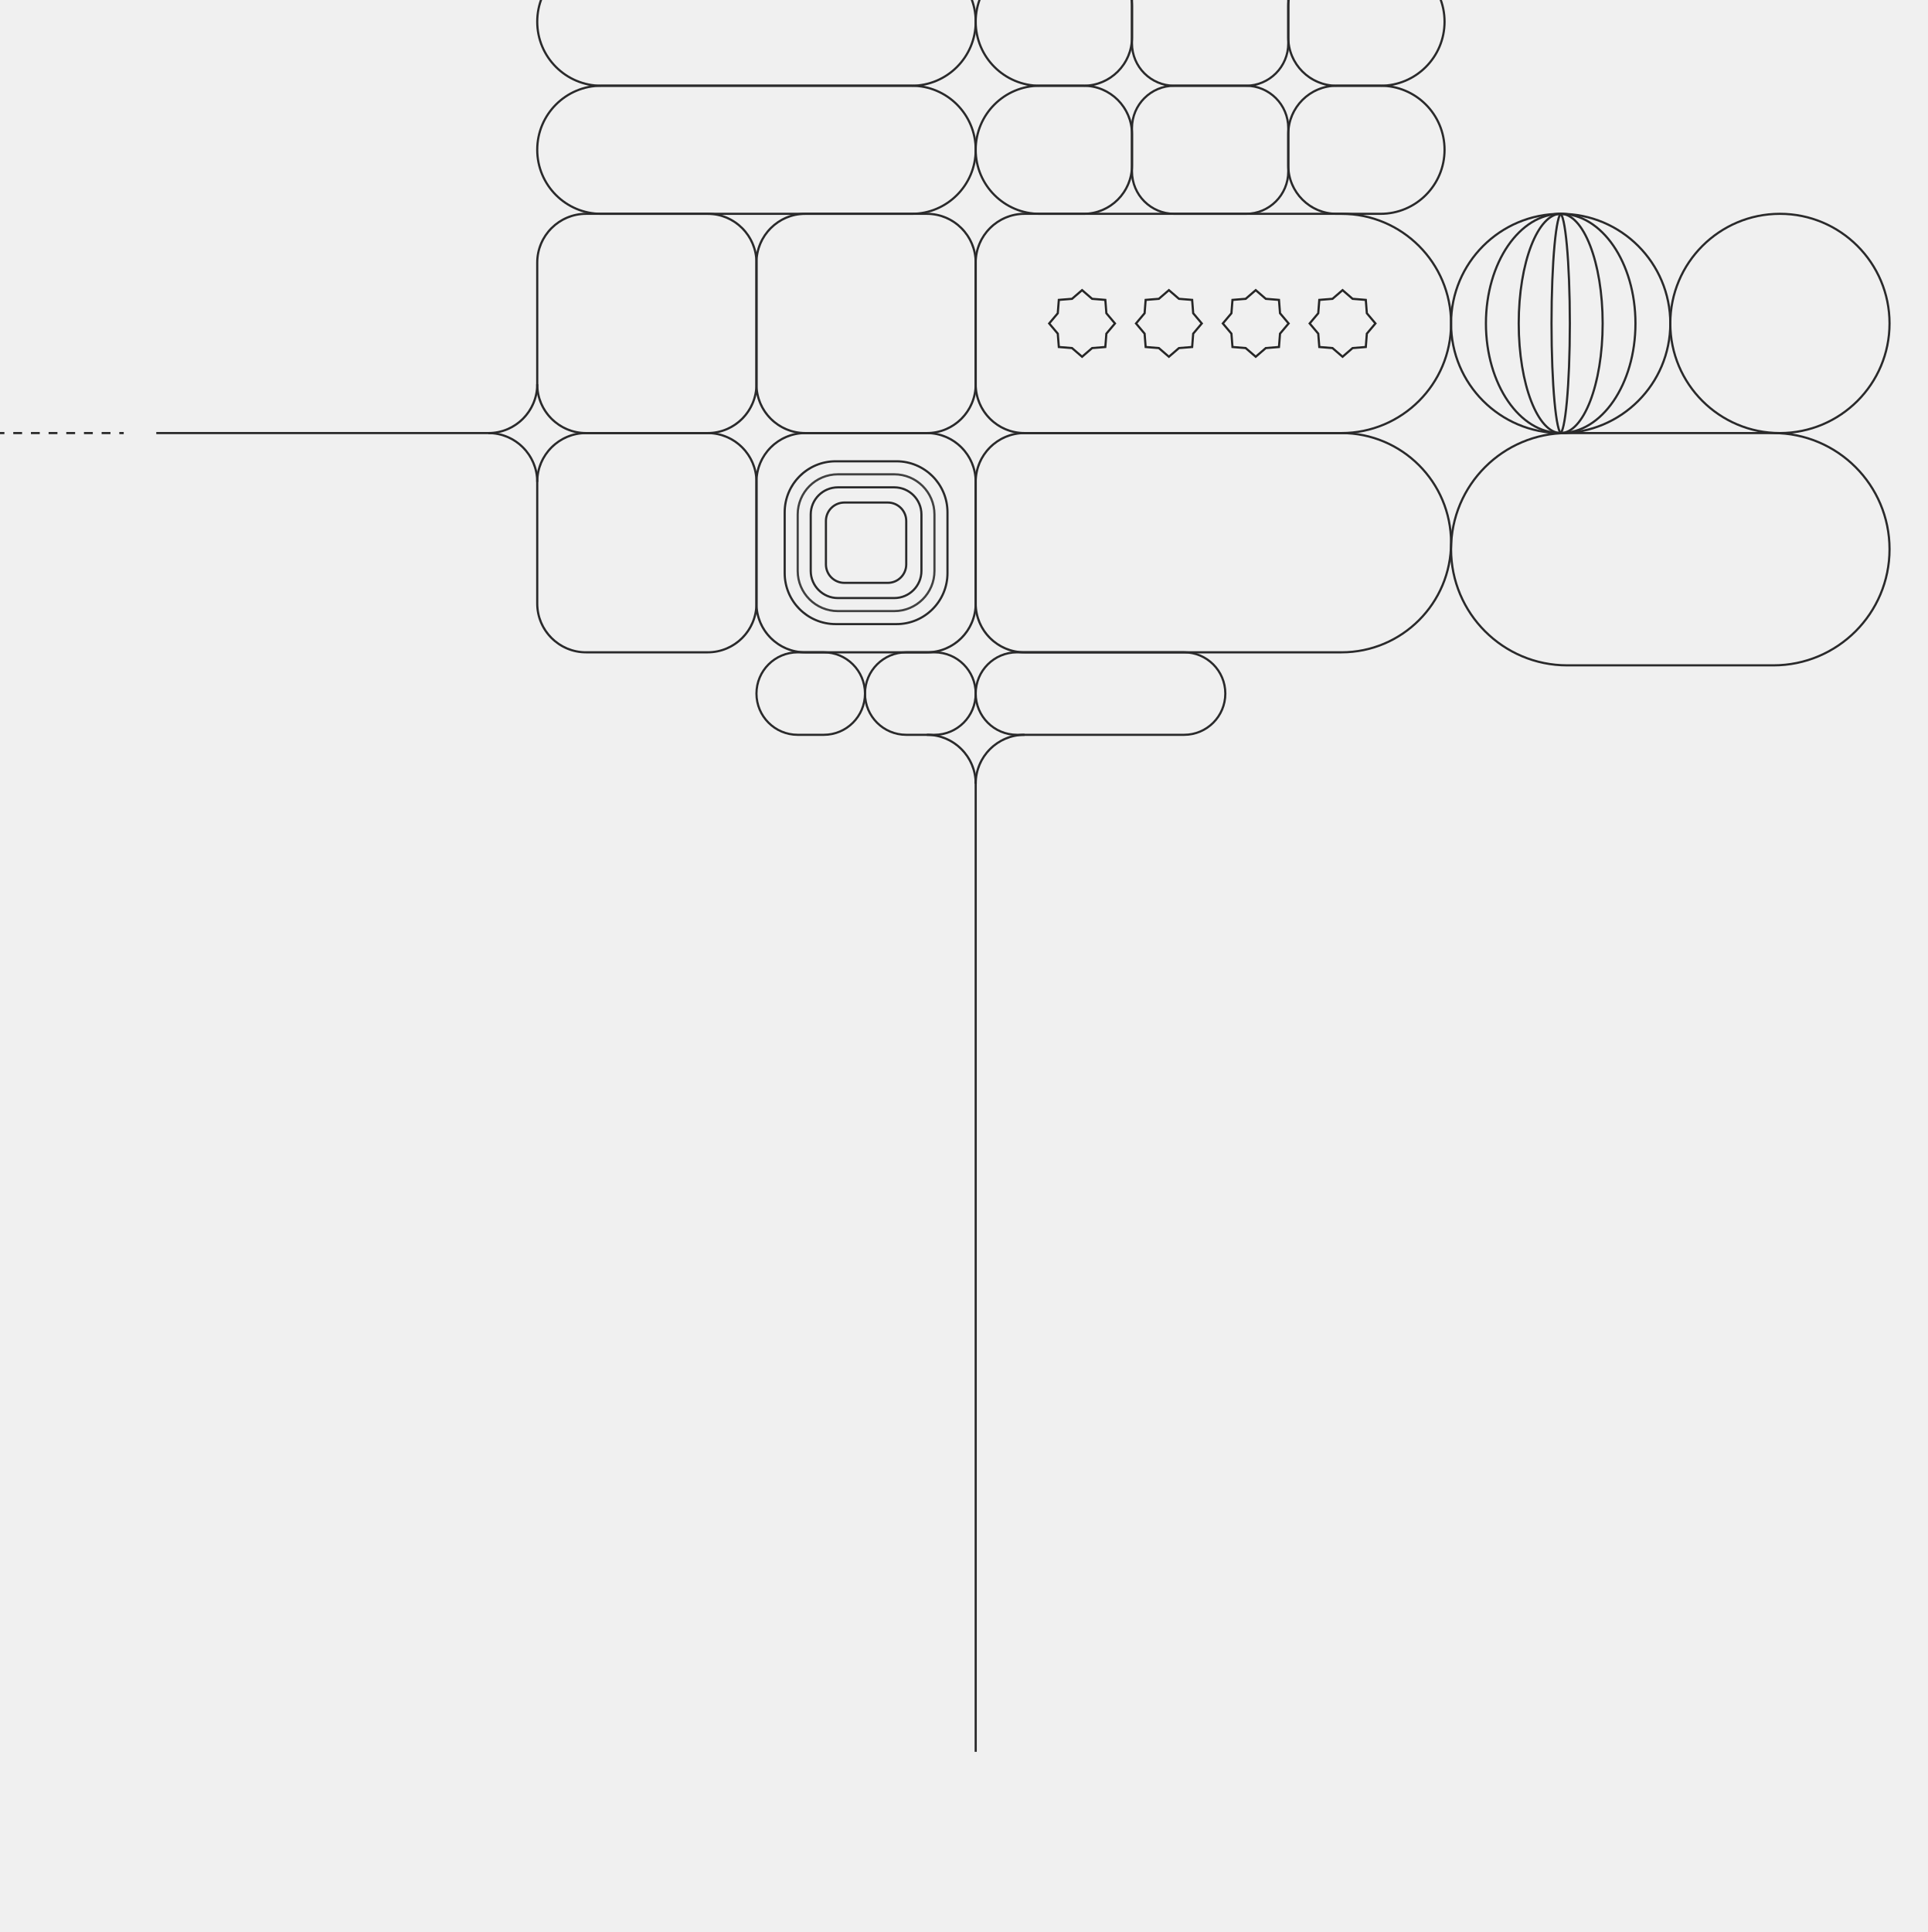
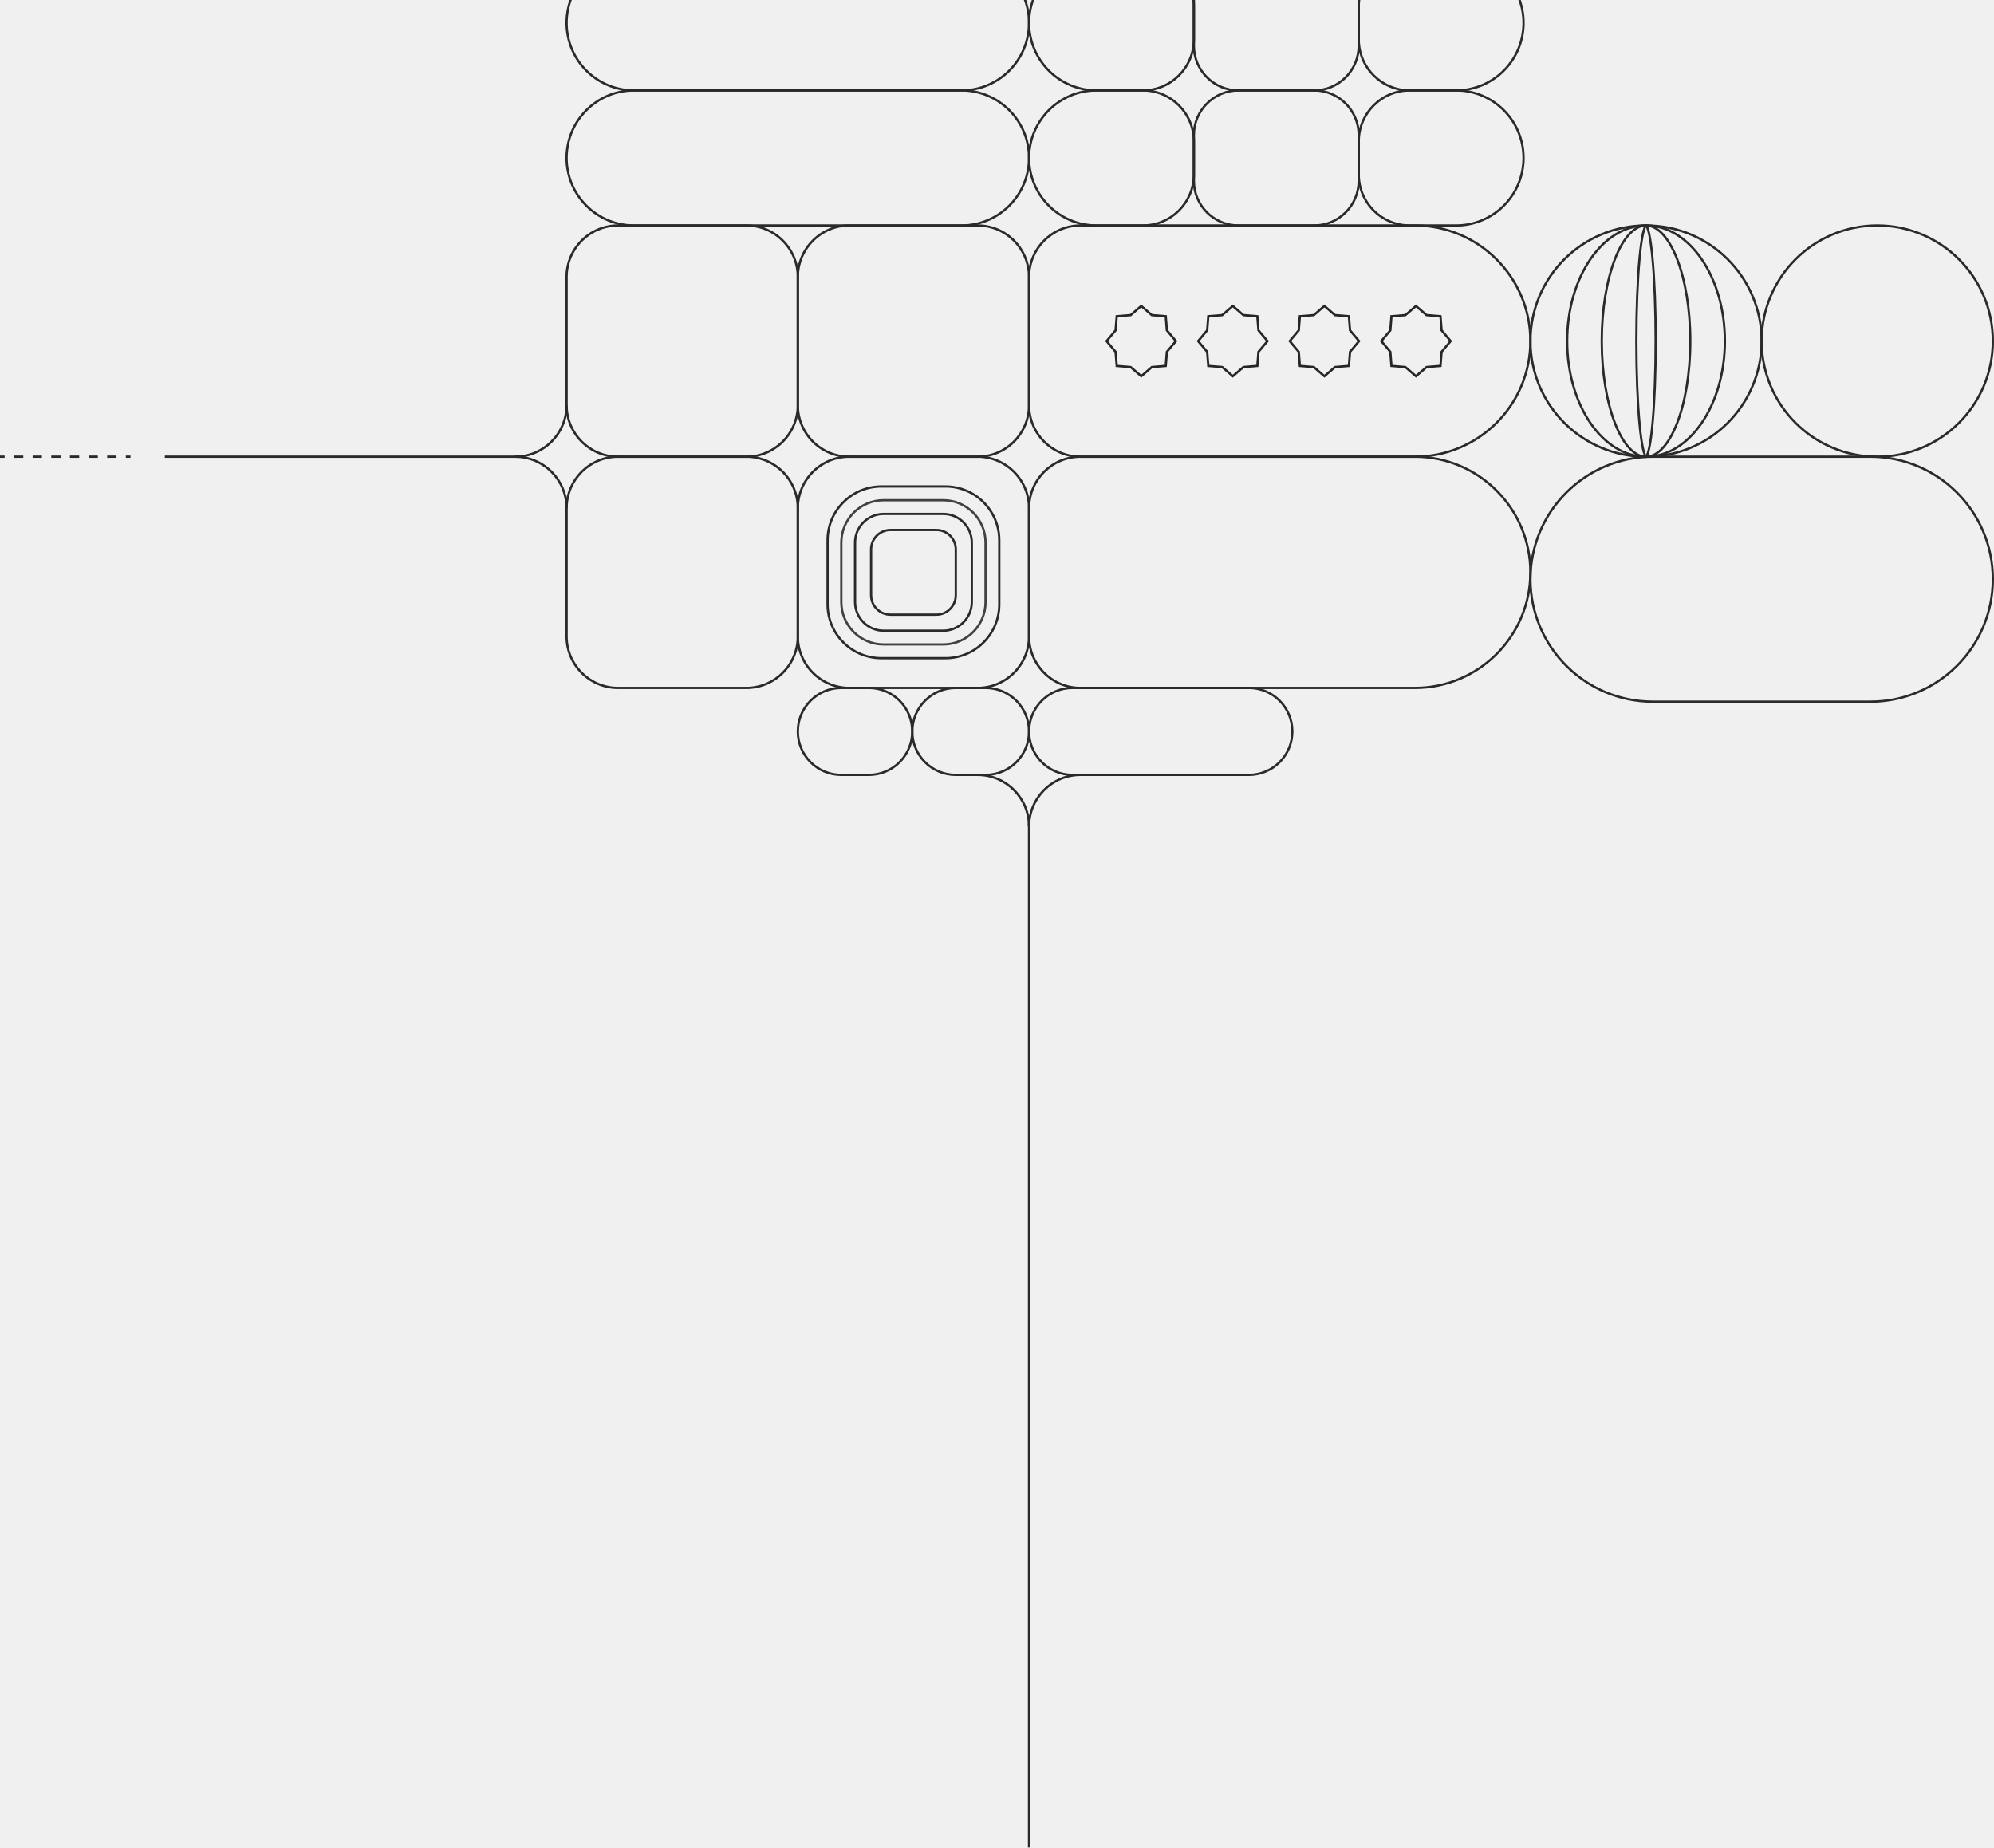
- <svg xmlns="http://www.w3.org/2000/svg" width="888" height="890" viewBox="0 0 888 890" fill="none">
+ <svg xmlns="http://www.w3.org/2000/svg" width="871" height="807" viewBox="0 0 871 807" fill="none">
  <g clip-path="url(#clip0_3286_30548)">
    <path d="M225 199C237.15 199 247 189.15 247 177H248C248 189.703 237.703 200 225 200V199Z" fill="#2A2A2B" />
    <path d="M225 200C237.15 200 247 209.85 247 222H248C248 209.297 237.703 199 225 199V200Z" fill="#2A2A2B" />
    <path fill-rule="evenodd" clip-rule="evenodd" d="M72 199L227 199L227 200L72 200L72 199Z" fill="#2A2A2B" />
    <path fill-rule="evenodd" clip-rule="evenodd" d="M2.036 200L0 200L8.74228e-08 199L2.036 199L2.036 200ZM10.179 200L6.107 200L6.107 199L10.179 199L10.179 200ZM18.321 200L14.25 200L14.25 199L18.321 199L18.321 200ZM26.464 200L22.393 200L22.393 199L26.464 199L26.464 200ZM34.607 200L30.536 200L30.536 199L34.607 199L34.607 200ZM42.75 200L38.679 200L38.679 199L42.75 199L42.75 200ZM50.893 200L46.821 200L46.821 199L50.893 199L50.893 200ZM57 200L54.964 200L54.964 199L57 199L57 200Z" fill="#2A2A2B" />
    <path d="M449 361C449 348.85 439.15 339 427 339L427 338C439.703 338 450 348.297 450 361L449 361Z" fill="#2A2A2B" />
    <path d="M450 361C450 348.85 459.85 339 472 339L472 338C459.297 338 449 348.297 449 361L450 361Z" fill="#2A2A2B" />
    <path fill-rule="evenodd" clip-rule="evenodd" d="M449 807L449 359L450 359L450 807L449 807Z" fill="#2A2A2B" />
    <path fill-rule="evenodd" clip-rule="evenodd" d="M479 98L499.188 98C511.234 98 521 88.234 521 76.188L521 61.812C521 49.766 511.234 40 499.188 40L479 40C462.984 40 450 52.984 450 69C450 85.016 462.984 98 479 98ZM499.188 99C511.786 99 522 88.787 522 76.188L522 61.812C522 49.214 511.787 39 499.188 39L479 39C462.431 39 449 52.431 449 69C449 85.569 462.431 99 479 99L499.188 99Z" fill="#2A2A2B" />
    <path fill-rule="evenodd" clip-rule="evenodd" d="M541 98L574 98C584.493 98 593 89.493 593 79L593 59C593 48.507 584.493 40 574 40L541 40C530.507 40 522 48.507 522 59L522 79C522 89.493 530.507 98 541 98ZM574 99C585.046 99 594 90.046 594 79L594 59C594 47.954 585.046 39 574 39L541 39C529.954 39 521 47.954 521 59L521 79C521 90.046 529.954 99 541 99L574 99Z" fill="#2A2A2B" />
    <path fill-rule="evenodd" clip-rule="evenodd" d="M326 99H270C257.85 99 248 108.85 248 121V177C248 189.15 257.85 199 270 199H326C338.15 199 348 189.15 348 177V121C348 108.85 338.15 99 326 99ZM270 98C257.297 98 247 108.297 247 121V177C247 189.703 257.297 200 270 200H326C338.703 200 349 189.703 349 177V121C349 108.297 338.703 98 326 98H270Z" fill="#2A2A2B" />
    <path fill-rule="evenodd" clip-rule="evenodd" d="M427 99H371C358.85 99 349 108.85 349 121V177C349 189.15 358.85 199 371 199H427C439.15 199 449 189.15 449 177V121C449 108.85 439.15 99 427 99ZM371 98C358.297 98 348 108.297 348 121V177C348 189.703 358.297 200 371 200H427C439.703 200 450 189.703 450 177V121C450 108.297 439.703 98 427 98H371Z" fill="#2A2A2B" />
    <path fill-rule="evenodd" clip-rule="evenodd" d="M427 200H371C358.85 200 349 209.85 349 222V278C349 290.15 358.85 300 371 300H427C439.15 300 449 290.15 449 278V222C449 209.85 439.15 200 427 200ZM371 199C358.297 199 348 209.297 348 222V278C348 290.703 358.297 301 371 301H427C439.703 301 450 290.703 450 278V222C450 209.297 439.703 199 427 199H371Z" fill="#2A2A2B" />
    <path fill-rule="evenodd" clip-rule="evenodd" d="M413 213H385C372.297 213 362 223.297 362 236V264C362 276.703 372.297 287 385 287H413C425.703 287 436 276.703 436 264V236C436 223.297 425.703 213 413 213ZM385 212C371.745 212 361 222.745 361 236V264C361 277.255 371.745 288 385 288H413C426.255 288 437 277.255 437 264V236C437 222.745 426.255 212 413 212H385Z" fill="#2A2A2B" />
    <path fill-rule="evenodd" clip-rule="evenodd" d="M412 219H386C376.059 219 368 227.059 368 237V263C368 272.941 376.059 281 386 281H412C421.941 281 430 272.941 430 263V237C430 227.059 421.941 219 412 219ZM386 218C375.507 218 367 226.507 367 237V263C367 273.493 375.507 282 386 282H412C422.493 282 431 273.493 431 263V237C431 226.507 422.493 218 412 218H386Z" fill="#414141" />
    <path fill-rule="evenodd" clip-rule="evenodd" d="M412 225H386C379.373 225 374 230.373 374 237V263C374 269.627 379.373 275 386 275H412C418.627 275 424 269.627 424 263V237C424 230.373 418.627 225 412 225ZM386 224C378.82 224 373 229.82 373 237V263C373 270.18 378.82 276 386 276H412C419.18 276 425 270.18 425 263V237C425 229.82 419.18 224 412 224H386Z" fill="#2A2A2B" />
    <path fill-rule="evenodd" clip-rule="evenodd" d="M409 232H389C384.582 232 381 235.582 381 240V260C381 264.418 384.582 268 389 268H409C413.418 268 417 264.418 417 260V240C417 235.582 413.418 232 409 232ZM389 231C384.029 231 380 235.029 380 240V260C380 264.971 384.029 269 389 269H409C413.971 269 418 264.971 418 260V240C418 235.029 413.971 231 409 231H389Z" fill="#2A2A2B" />
    <path fill-rule="evenodd" clip-rule="evenodd" d="M326 200H270C257.85 200 248 209.85 248 222V278C248 290.15 257.85 300 270 300H326C338.15 300 348 290.15 348 278V222C348 209.85 338.15 200 326 200ZM270 199C257.297 199 247 209.297 247 222V278C247 290.703 257.297 301 270 301H326C338.703 301 349 290.703 349 278V222C349 209.297 338.703 199 326 199H270Z" fill="#2A2A2B" />
    <path fill-rule="evenodd" clip-rule="evenodd" d="M615.813 98L636 98C652.016 98 665 85.016 665 69C665 52.984 652.016 40 636 40L615.813 40C603.766 40 594 49.766 594 61.812L594 76.188C594 88.234 603.766 98 615.813 98ZM636 99C652.569 99 666 85.569 666 69C666 52.431 652.569 39 636 39L615.813 39C603.214 39 593 49.214 593 61.812L593 76.188C593 88.787 603.214 99 615.812 99L636 99Z" fill="#2A2A2B" />
    <path fill-rule="evenodd" clip-rule="evenodd" d="M479 39L499.188 39C511.234 39 521 29.234 521 17.188L521 2.813C521 -9.234 511.234 -19 499.188 -19L479 -19C462.984 -19 450 -6.016 450 10C450 26.016 462.984 39 479 39ZM499.188 40C511.786 40 522 29.787 522 17.188L522 2.813C522 -9.786 511.787 -20 499.188 -20L479 -20C462.431 -20 449 -6.569 449 10C449 26.569 462.431 40 479 40L499.188 40Z" fill="#2A2A2B" />
    <path fill-rule="evenodd" clip-rule="evenodd" d="M541 39L574 39C584.493 39 593 30.493 593 20L593 7.54197e-06C593 -10.493 584.493 -19 574 -19L541 -19C530.507 -19 522 -10.493 522 -2.47974e-06L522 20C522 30.493 530.507 39 541 39ZM574 40C585.046 40 594 31.046 594 20L594 7.62939e-06C594 -11.046 585.046 -20 574 -20L541 -20C529.954 -20 521 -11.046 521 -2.56717e-06L521 20C521 31.046 529.954 40 541 40L574 40Z" fill="#2A2A2B" />
    <path fill-rule="evenodd" clip-rule="evenodd" d="M615.813 39L636 39C652.016 39 665 26.016 665 10C665 -6.016 652.016 -19 636 -19L615.813 -19C603.766 -19 594 -9.234 594 2.812L594 17.188C594 29.234 603.766 39 615.813 39ZM636 40C652.569 40 666 26.569 666 10C666 -6.569 652.569 -20 636 -20L615.813 -20C603.214 -20 593 -9.787 593 2.812L593 17.188C593 29.787 603.214 40 615.812 40L636 40Z" fill="#2A2A2B" />
    <path fill-rule="evenodd" clip-rule="evenodd" d="M277 98L420 98C436.016 98 449 85.016 449 69C449 52.984 436.016 40 420 40L277 40C260.984 40 248 52.984 248 69C248 85.016 260.984 98 277 98ZM420 99C436.569 99 450 85.569 450 69C450 52.431 436.569 39 420 39L277 39C260.431 39 247 52.431 247 69C247 85.569 260.431 99 277 99L420 99Z" fill="#2A2A2B" />
    <path fill-rule="evenodd" clip-rule="evenodd" d="M277 39L420 39C436.016 39 449 26.016 449 10C449 -6.016 436.016 -19 420 -19L277 -19C260.984 -19 248 -6.016 248 10C248 26.016 260.984 39 277 39ZM420 40C436.569 40 450 26.569 450 10C450 -6.569 436.569 -20 420 -20L277 -20C260.431 -20 247 -6.569 247 10C247 26.569 260.431 40 277 40L420 40Z" fill="#2A2A2B" />
    <path fill-rule="evenodd" clip-rule="evenodd" d="M722 306L817 306C846.271 306 870 282.271 870 253C870 223.729 846.271 200 817 200L722 200C692.729 200 669 223.729 669 253C669 282.271 692.729 306 722 306ZM817 307C846.823 307 871 282.823 871 253C871 223.177 846.823 199 817 199L722 199C692.177 199 668 223.177 668 253C668 282.823 692.177 307 722 307L817 307Z" fill="#2A2A2B" />
    <path fill-rule="evenodd" clip-rule="evenodd" d="M769 148.999C769 121.386 746.614 99 719 99C691.387 99 669.001 121.386 669.001 148.999C669.001 176.613 691.386 198.999 719 198.999C746.614 198.999 769 176.613 769 148.999ZM719 199.999C747.167 199.999 770 177.166 770 148.999C770 120.833 747.167 98 719 98C690.834 98 668.001 120.833 668.001 148.999C668.001 177.166 690.834 199.999 719 199.999Z" fill="#2A2A2B" />
    <path fill-rule="evenodd" clip-rule="evenodd" d="M742.887 184.497C749.083 175.455 752.947 162.908 752.947 149.001C752.947 135.093 749.083 122.546 742.887 113.504C736.688 104.457 728.227 99.001 719.003 99.001C709.779 99.001 701.317 104.457 695.118 113.504C688.923 122.546 685.059 135.093 685.059 149.001C685.059 162.908 688.923 175.455 695.118 184.497C701.317 193.544 709.779 199 719.003 199C728.227 199 736.688 193.544 742.887 184.497ZM719.003 200C738.302 200 753.947 177.167 753.947 149.001C753.947 120.834 738.302 98.001 719.003 98.001C699.704 98.001 684.059 120.834 684.059 149.001C684.059 177.167 699.704 200 719.003 200Z" fill="#2A2A2B" />
    <path fill-rule="evenodd" clip-rule="evenodd" d="M732.093 184.7C735.627 175.613 737.834 162.992 737.834 149.001C737.834 135.009 735.627 122.388 732.093 113.301C730.325 108.754 728.244 105.143 725.985 102.686C723.726 100.229 721.365 99.001 719.001 99.001C716.637 99.001 714.276 100.229 712.017 102.686C709.758 105.143 707.677 108.754 705.909 113.301C702.375 122.388 700.168 135.009 700.168 149.001C700.168 162.992 702.375 175.613 705.909 184.7C707.677 189.247 709.758 192.858 712.017 195.315C714.276 197.772 716.637 199 719.001 199C721.365 199 723.726 197.772 725.985 195.315C728.244 192.858 730.325 189.247 732.093 184.7ZM719.001 200C729.955 200 738.834 177.167 738.834 149.001C738.834 120.834 729.955 98.001 719.001 98.001C708.048 98.001 699.168 120.834 699.168 149.001C699.168 177.167 708.048 200 719.001 200Z" fill="#2A2A2B" />
    <path fill-rule="evenodd" clip-rule="evenodd" d="M721.343 184.97C722.194 175.781 722.722 163.063 722.722 149.001C722.722 134.938 722.194 122.22 721.343 113.031C720.917 108.43 720.413 104.743 719.861 102.223C719.583 100.954 719.304 100.033 719.04 99.449C719.026 99.419 719.013 99.39 719 99.362C718.986 99.39 718.973 99.419 718.959 99.449C718.695 100.033 718.416 100.954 718.138 102.223C717.586 104.743 717.082 108.43 716.656 113.031C715.805 122.22 715.277 134.938 715.277 149.001C715.277 163.063 715.805 175.781 716.656 184.97C717.082 189.571 717.586 193.258 718.138 195.778C718.416 197.047 718.695 197.968 718.959 198.552C718.973 198.582 718.986 198.611 719 198.639C719.013 198.611 719.026 198.582 719.04 198.552C719.304 197.968 719.583 197.047 719.861 195.778C720.413 193.258 720.917 189.571 721.343 184.97ZM718.725 199.082C718.725 199.082 718.725 199.081 718.727 199.08C718.725 199.081 718.725 199.082 718.725 199.082ZM719.272 199.08C719.274 199.081 719.275 199.082 719.274 199.082C719.274 199.082 719.274 199.082 719.272 199.08ZM719.274 98.919C719.274 98.919 719.274 98.92 719.272 98.921C719.274 98.919 719.274 98.919 719.274 98.919ZM718.727 98.921C718.725 98.92 718.725 98.919 718.725 98.919C718.725 98.919 718.725 98.919 718.727 98.921ZM719 200C721.608 200 723.722 177.167 723.722 149.001C723.722 120.834 721.608 98.001 719 98.001C716.392 98.001 714.277 120.834 714.277 149.001C714.277 177.167 716.392 200 719 200Z" fill="#2A2A2B" />
    <path fill-rule="evenodd" clip-rule="evenodd" d="M870 148.999C870 121.385 847.614 98.999 820 98.999C792.386 98.999 770 121.385 770 148.999C770 176.613 792.386 198.999 820 198.999C847.614 198.999 870 176.613 870 148.999ZM820 199.999C848.167 199.999 871 177.166 871 148.999C871 120.833 848.167 97.999 820 97.999C791.833 97.999 769 120.832 769 148.999C769 177.166 791.833 199.999 820 199.999Z" fill="#2A2A2B" />
    <path fill-rule="evenodd" clip-rule="evenodd" d="M472 198.999L618 198.999C645.614 198.999 668 176.613 668 148.999C668 121.385 645.614 98.999 618 98.999L472 98.999C459.85 98.999 450 108.849 450 120.999L450 176.999C450 189.149 459.85 198.999 472 198.999ZM618 199.999C646.167 199.999 669 177.166 669 148.999C669 120.833 646.167 97.999 618 97.999L472 97.999C459.297 97.999 449 108.296 449 120.999L449 176.999C449 189.702 459.297 199.999 472 199.999L618 199.999Z" fill="#2A2A2B" />
    <path fill-rule="evenodd" clip-rule="evenodd" d="M503.343 137.174L498.506 133L493.668 137.174L487.332 137.686L486.826 144.102L482.703 149L486.826 153.898L487.332 160.314L493.668 160.826L498.506 165L503.343 160.826L509.68 160.314L510.185 153.898L514.308 149L510.185 144.102L509.68 137.686L503.343 137.174ZM508.75 138.614L502.937 138.145L498.506 134.321L494.074 138.145L488.262 138.614L487.798 144.5L484.01 149L487.798 153.5L488.262 159.386L494.074 159.855L498.506 163.679L502.937 159.855L508.75 159.386L509.214 153.5L513.001 149L509.214 144.5L508.75 138.614Z" fill="#262626" />
    <path fill-rule="evenodd" clip-rule="evenodd" d="M543.343 137.174L538.506 133L533.668 137.174L527.332 137.686L526.826 144.102L522.703 149L526.826 153.898L527.332 160.314L533.668 160.826L538.506 165L543.343 160.826L549.68 160.314L550.185 153.898L554.308 149L550.185 144.102L549.68 137.686L543.343 137.174ZM548.75 138.614L542.937 138.145L538.506 134.321L534.074 138.145L528.262 138.614L527.798 144.5L524.01 149L527.798 153.5L528.262 159.386L534.074 159.855L538.506 163.679L542.937 159.855L548.75 159.386L549.214 153.5L553.001 149L549.214 144.5L548.75 138.614Z" fill="#262626" />
    <path fill-rule="evenodd" clip-rule="evenodd" d="M583.343 137.174L578.506 133L573.668 137.174L567.332 137.686L566.826 144.102L562.703 149L566.826 153.898L567.332 160.314L573.668 160.826L578.506 165L583.343 160.826L589.68 160.314L590.185 153.898L594.308 149L590.185 144.102L589.68 137.686L583.343 137.174ZM588.75 138.614L582.937 138.145L578.506 134.321L574.074 138.145L568.262 138.614L567.798 144.5L564.01 149L567.798 153.5L568.262 159.386L574.074 159.855L578.506 163.679L582.937 159.855L588.75 159.386L589.214 153.5L593.001 149L589.214 144.5L588.75 138.614Z" fill="#262626" />
    <path fill-rule="evenodd" clip-rule="evenodd" d="M623.343 137.174L618.506 133L613.668 137.174L607.332 137.686L606.826 144.102L602.703 149L606.826 153.898L607.332 160.314L613.668 160.826L618.506 165L623.343 160.826L629.68 160.314L630.185 153.898L634.308 149L630.185 144.102L629.68 137.686L623.343 137.174ZM628.75 138.614L622.937 138.145L618.506 134.321L614.074 138.145L608.262 138.614L607.798 144.5L604.01 149L607.798 153.5L608.262 159.386L614.074 159.855L618.506 163.679L622.937 159.855L628.75 159.386L629.214 153.5L633.001 149L629.214 144.5L628.75 138.614Z" fill="#262626" />
    <path fill-rule="evenodd" clip-rule="evenodd" d="M472 300L618 300C645.614 300 668 277.614 668 250C668 222.386 645.614 200 618 200L472 200C459.85 200 450 209.85 450 222L450 278C450 290.15 459.85 300 472 300ZM618 301C646.167 301 669 278.167 669 250C669 221.833 646.167 199 618 199L472 199C459.297 199 449 209.297 449 222L449 278C449 290.703 459.297 301 472 301L618 301Z" fill="#2A2A2B" />
    <path fill-rule="evenodd" clip-rule="evenodd" d="M468.5 338L545.5 338C555.717 338 564 329.717 564 319.5C564 309.283 555.717 301 545.5 301L468.5 301C458.283 301 450 309.283 450 319.5C450 329.717 458.283 338 468.5 338ZM545.5 339C556.27 339 565 330.27 565 319.5C565 308.73 556.27 300 545.5 300L468.5 300C457.73 300 449 308.73 449 319.5C449 330.27 457.73 339 468.5 339L545.5 339Z" fill="#2A2A2B" />
    <path fill-rule="evenodd" clip-rule="evenodd" d="M417.5 338L430.5 338C440.717 338 449 329.717 449 319.5C449 309.283 440.717 301 430.5 301L417.5 301C407.283 301 399 309.283 399 319.5C399 329.717 407.283 338 417.5 338ZM430.5 339C441.27 339 450 330.27 450 319.5C450 308.73 441.27 300 430.5 300L417.5 300C406.73 300 398 308.73 398 319.5C398 330.27 406.73 339 417.5 339L430.5 339Z" fill="#2A2A2B" />
    <path fill-rule="evenodd" clip-rule="evenodd" d="M367.5 338L379.5 338C389.717 338 398 329.717 398 319.5C398 309.283 389.717 301 379.5 301L367.5 301C357.283 301 349 309.283 349 319.5C349 329.717 357.283 338 367.5 338ZM379.5 339C390.27 339 399 330.27 399 319.5C399 308.73 390.27 300 379.5 300L367.5 300C356.73 300 348 308.73 348 319.5C348 330.27 356.73 339 367.5 339L379.5 339Z" fill="#2A2A2B" />
  </g>
  <defs>
    <clipPath id="clip0_3286_30548">
-       <rect width="888" height="890" fill="white" />
+       <rect width="871" height="807" fill="white" />
    </clipPath>
  </defs>
</svg>
